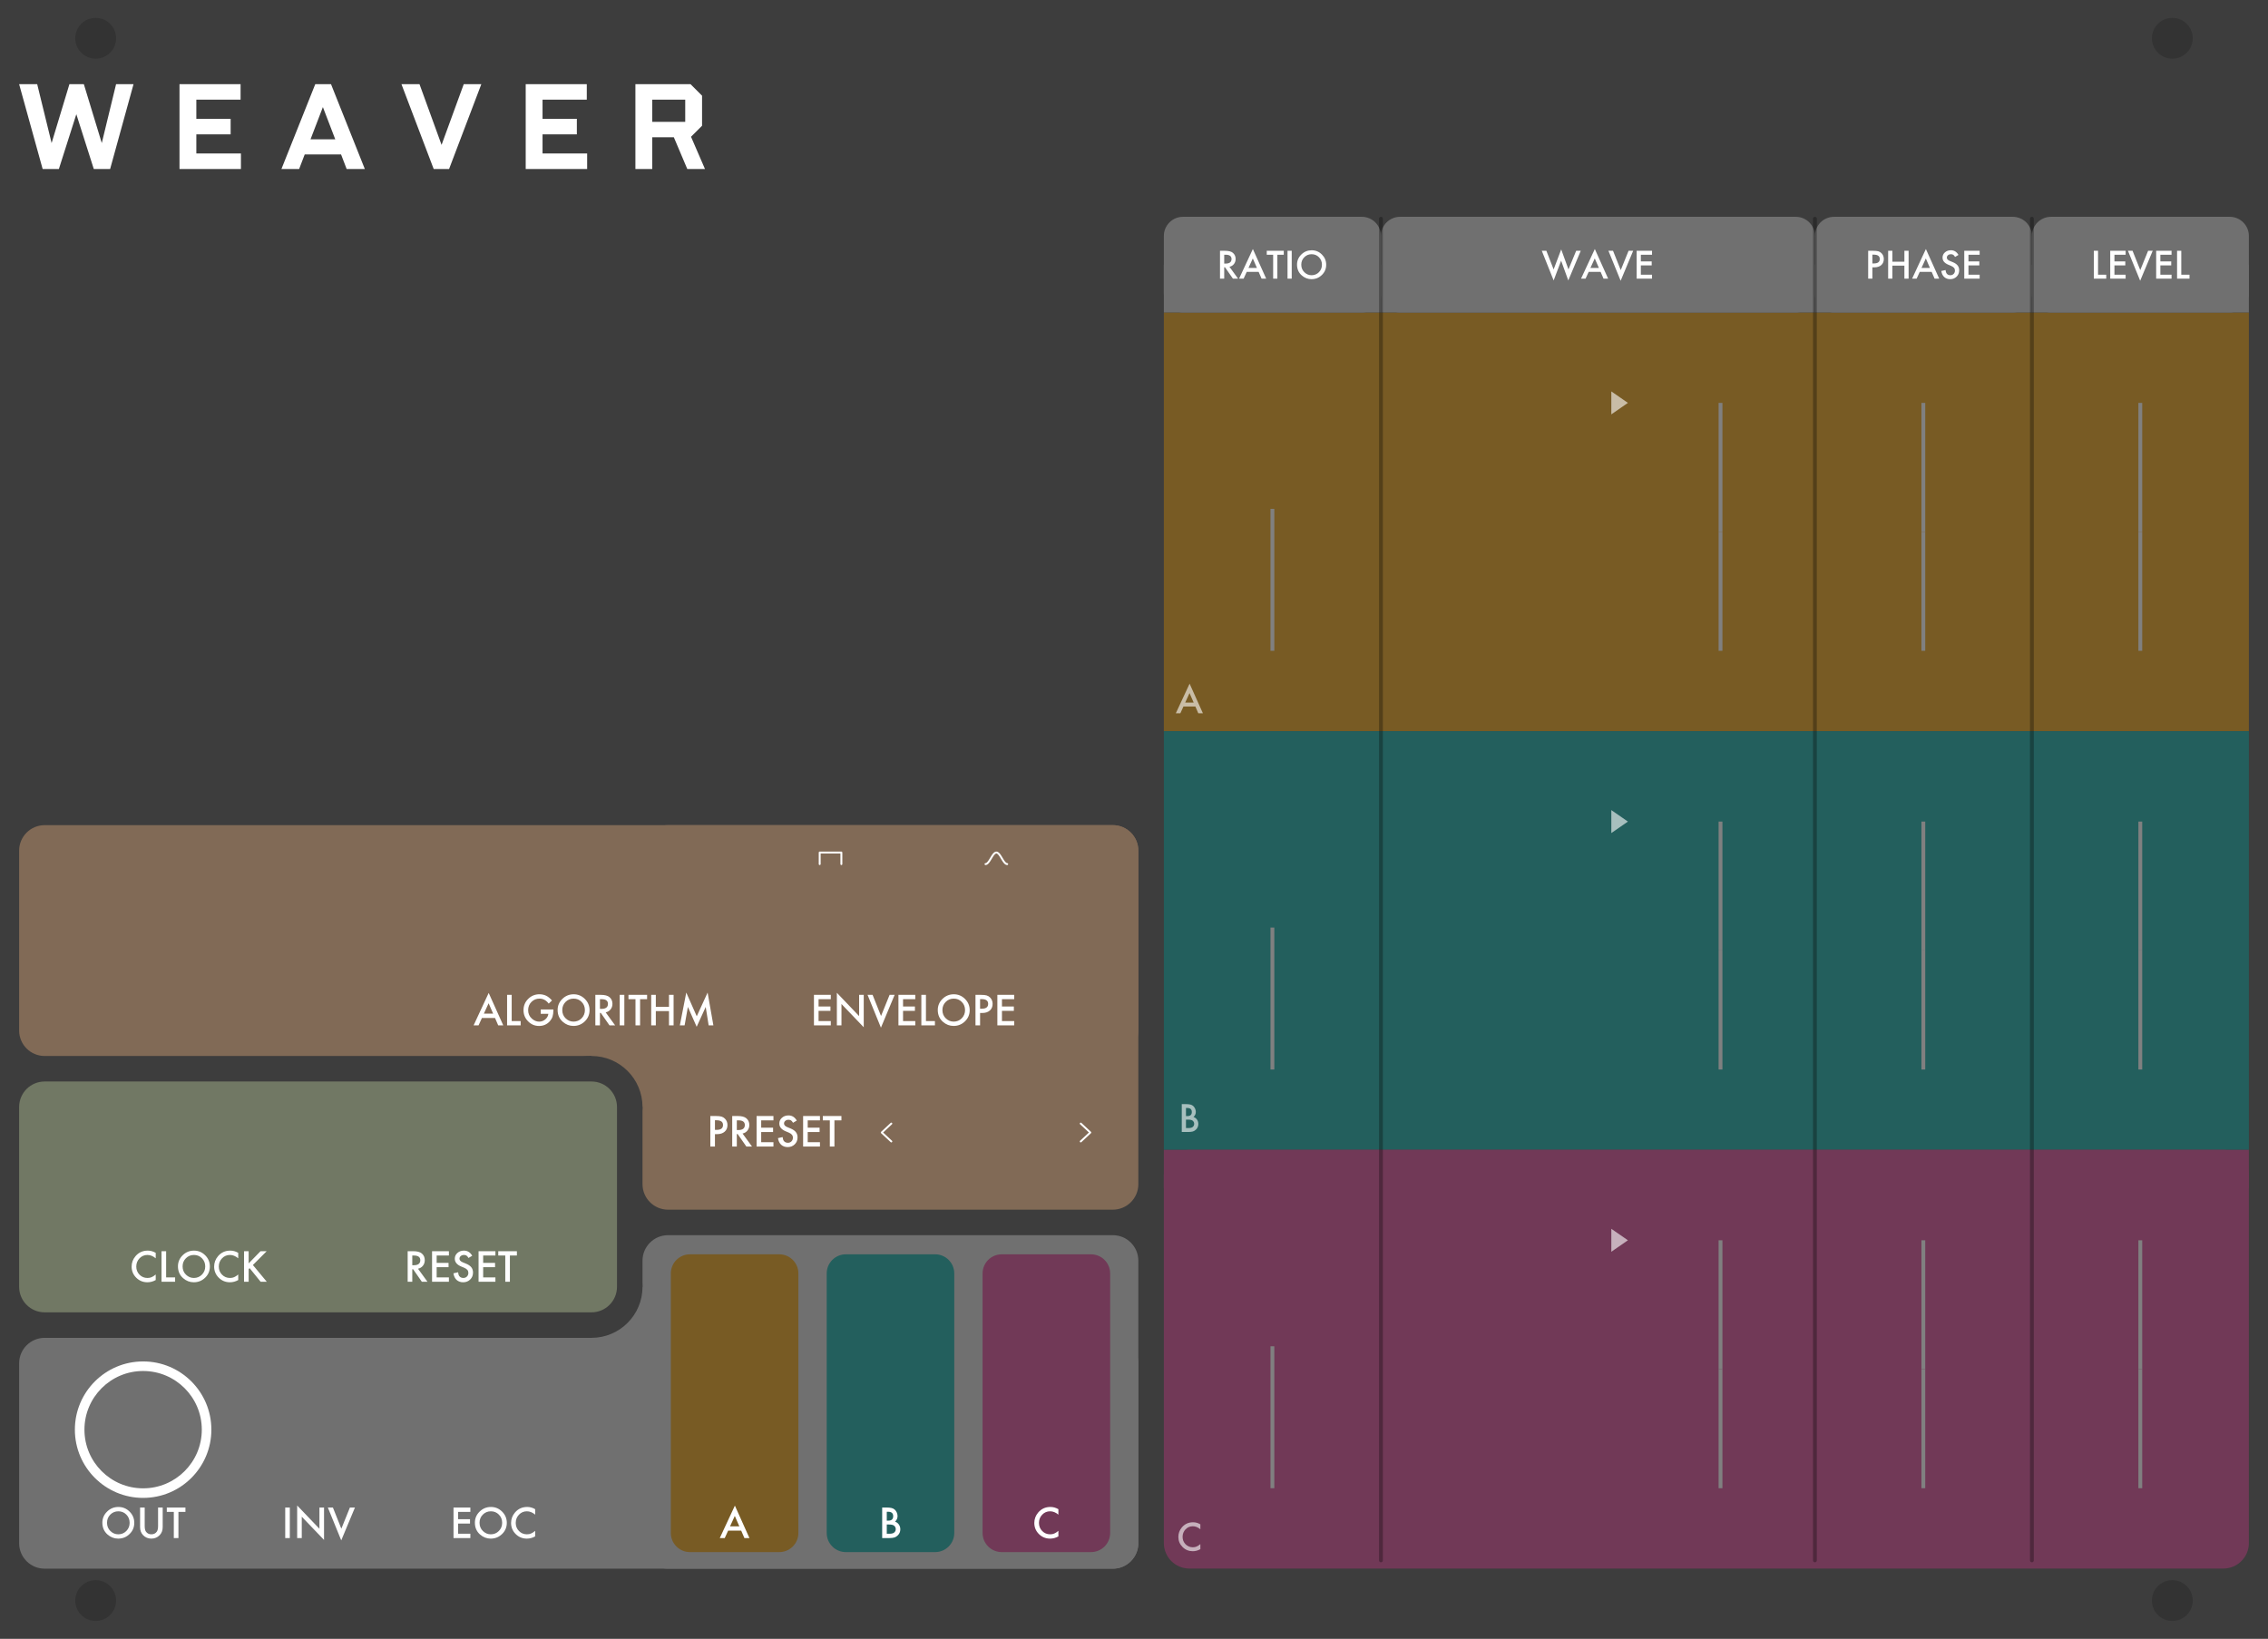
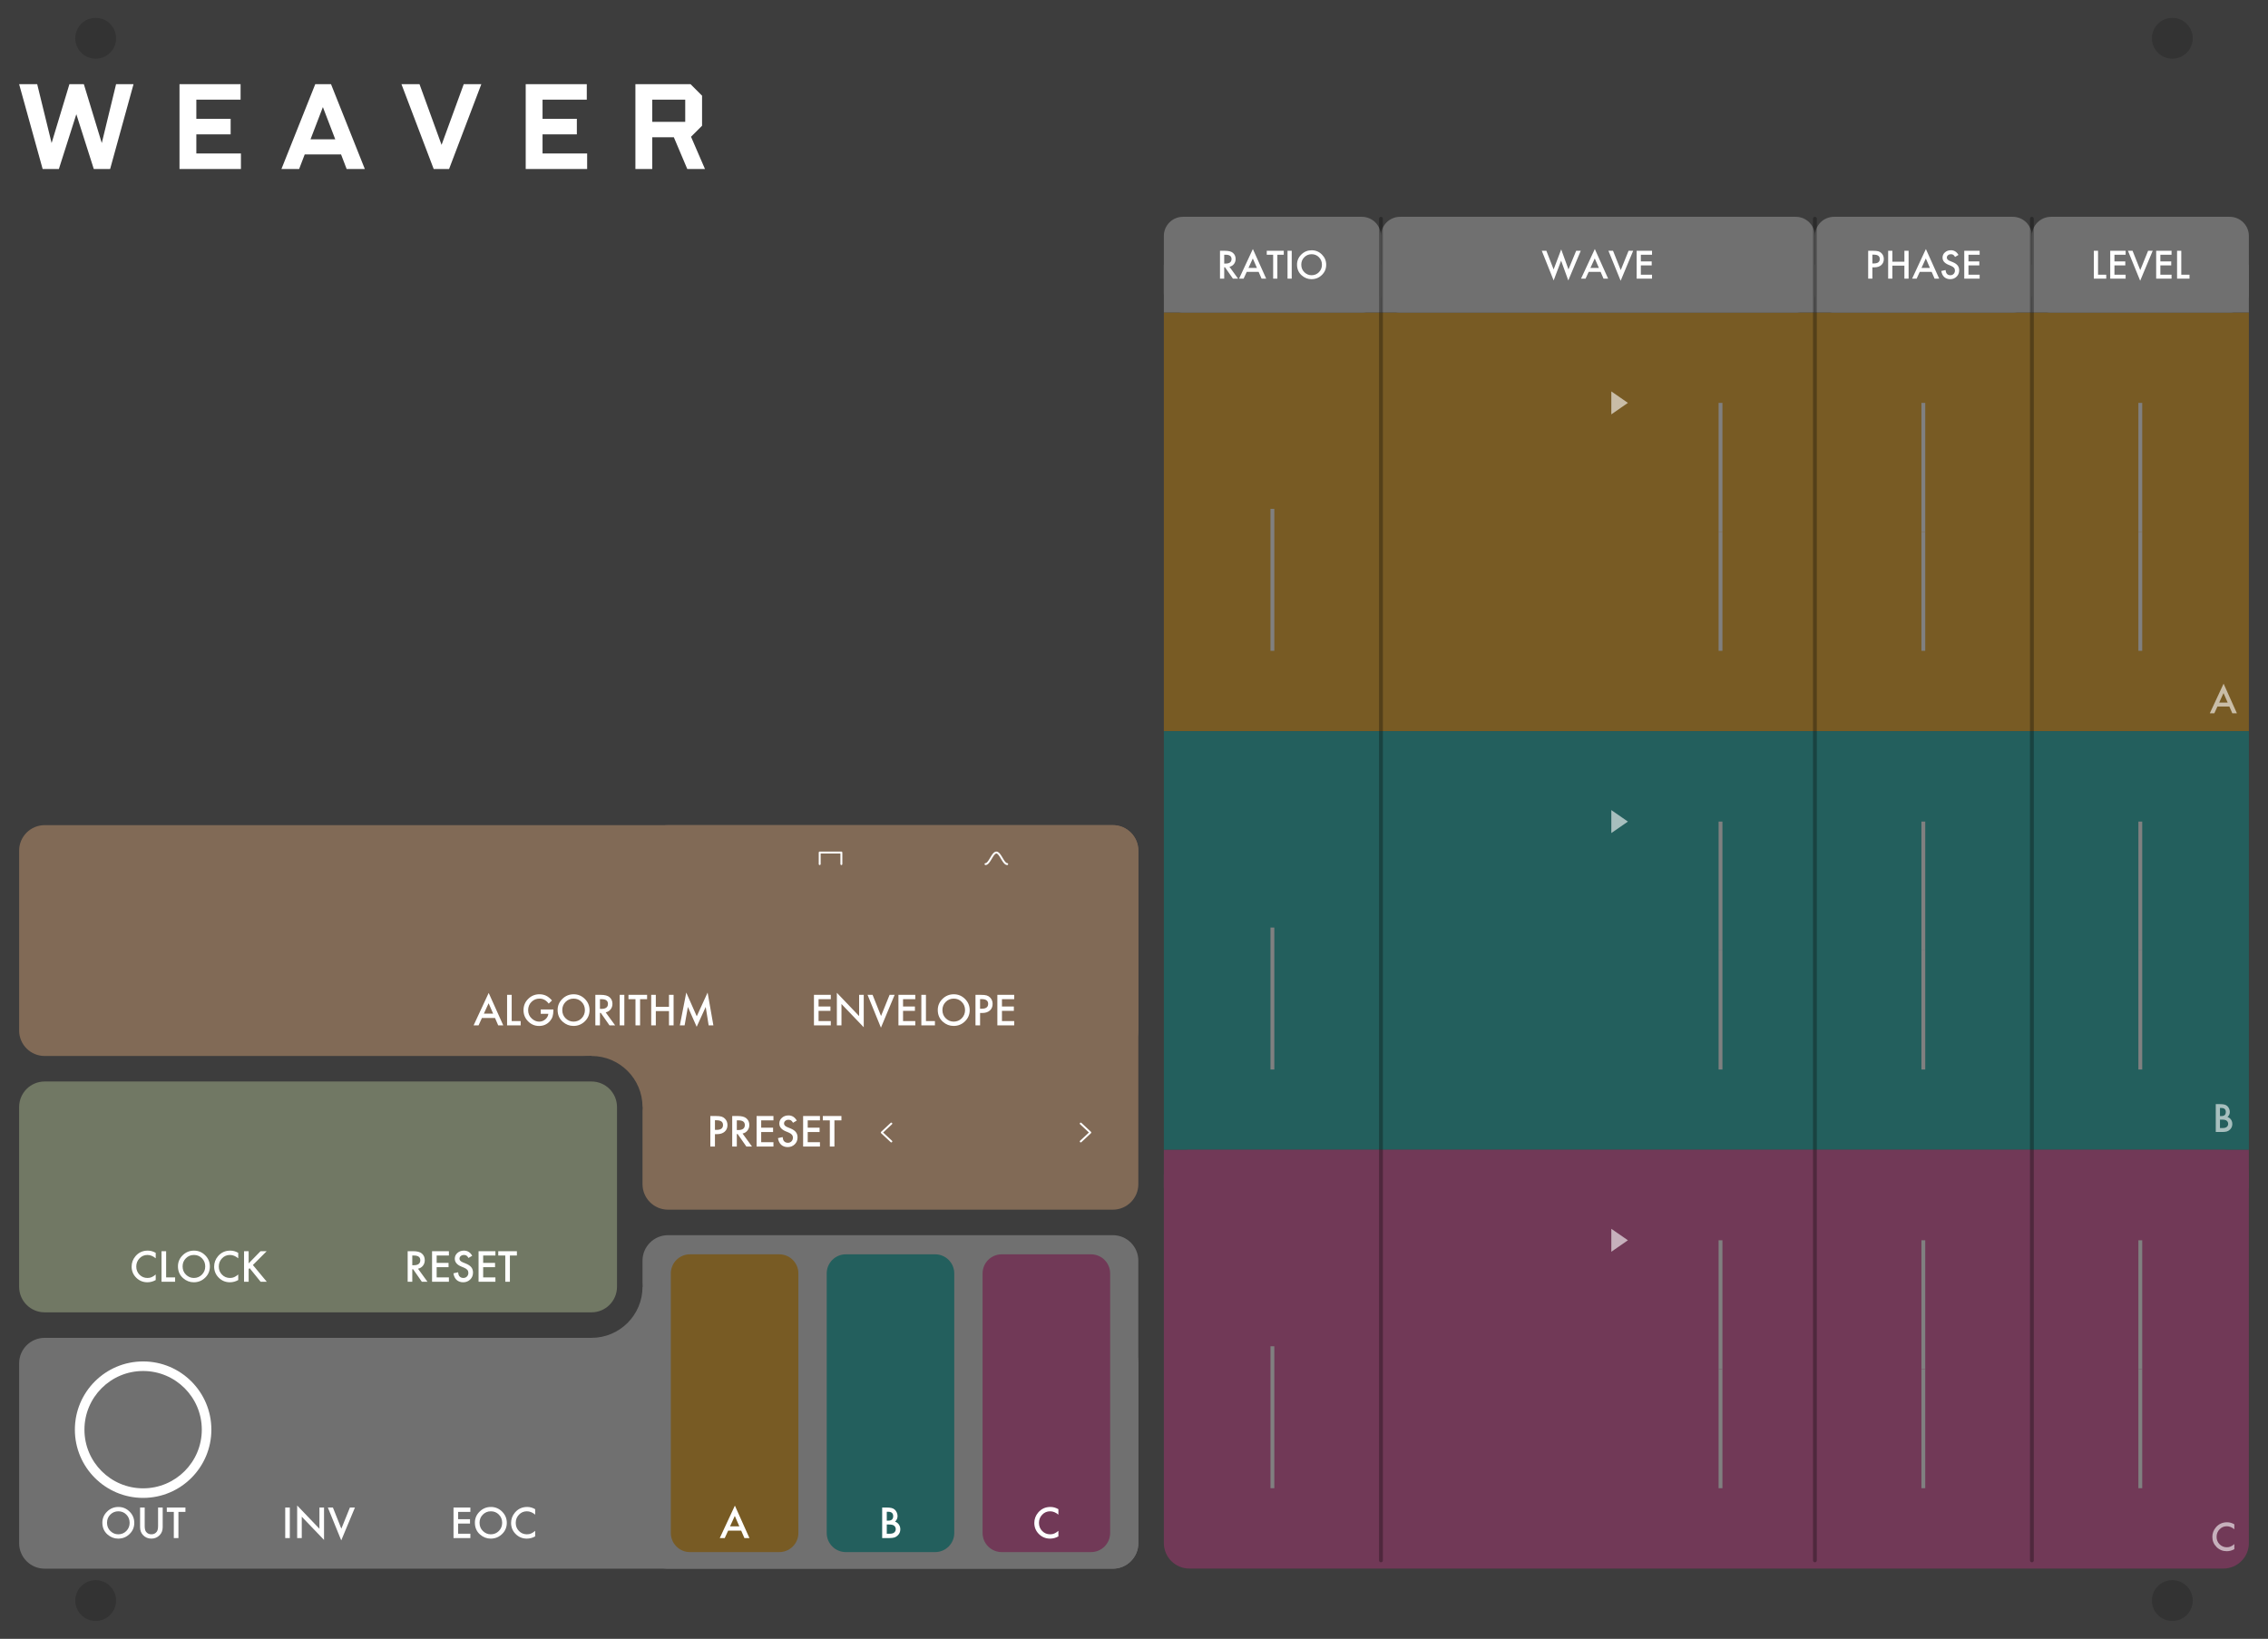
<svg xmlns="http://www.w3.org/2000/svg" version="1.1" width="177.8mm" height="128.5mm" viewBox="0 0 177.8 128.5">
  <g id="panel">
    <rect x="0" y="0" width="177.8" height="128.5" fill="#3d3d3d" />
    <rect class="zone" x="91.24" y="24.50" width="85.06" height="32.83" rx="0.00" fill="#785b24" fill-opacity="1.0" />
    <rect class="zone" x="91.24" y="57.33" width="85.06" height="32.83" rx="0.00" fill="#235f5d" fill-opacity="1.0" />
    <rect class="zone" x="91.24" y="90.16" width="85.06" height="32.83" rx="2.00" fill="#713957" fill-opacity="1.0" />
    <rect class="zone" x="91.24" y="90.16" width="85.06" height="3.00" rx="0.00" fill="#713957" fill-opacity="1.0" />
    <rect class="zone" x="1.50" y="64.70" width="87.74" height="18.10" rx="2.00" fill="#816a56" fill-opacity="1.0" />
    <rect class="zone" x="50.37" y="64.70" width="38.87" height="30.15" rx="2.00" fill="#816a56" fill-opacity="1.0" />
    <rect class="zone" x="1.50" y="104.90" width="87.74" height="18.10" rx="2.00" fill="#707070" fill-opacity="1.0" />
    <rect class="zone" x="50.37" y="96.85" width="38.87" height="26.15" rx="2.00" fill="#707070" fill-opacity="1.0" />
    <rect class="zone" x="46.37" y="81.80" width="5.00" height="5.00" rx="0.00" fill="#816a56" fill-opacity="1.0" />
    <rect class="zone" x="46.37" y="100.90" width="5.00" height="5.00" rx="0.00" fill="#707070" fill-opacity="1.0" />
    <rect class="zone" x="42.37" y="82.80" width="8.00" height="8.00" rx="4.00" fill="#3d3d3d" fill-opacity="1.0" />
    <rect class="zone" x="42.37" y="96.90" width="8.00" height="8.00" rx="4.00" fill="#3d3d3d" fill-opacity="1.0" />
    <rect class="zone" x="1.50" y="84.80" width="46.87" height="18.10" rx="2.00" fill="#9aa883" fill-opacity="0.55" />
    <rect class="zone" x="5.87" y="106.75" width="10.70" height="10.70" rx="5.35" fill="#ffffff" fill-opacity="1.0" />
    <rect class="zone" x="6.62" y="107.50" width="9.20" height="9.20" rx="4.60" fill="#707070" fill-opacity="1.0" />
    <rect class="zone" x="52.59" y="98.35" width="10.00" height="23.35" rx="1.50" fill="#785b24" fill-opacity="1.0" />
    <rect class="zone" x="64.81" y="98.35" width="10.00" height="23.35" rx="1.50" fill="#235f5d" fill-opacity="1.0" />
    <rect class="zone" x="77.03" y="98.35" width="10.00" height="23.35" rx="1.50" fill="#713957" fill-opacity="1.0" />
    <rect class="zone" x="91.24" y="17.00" width="17.02" height="7.50" rx="1.50" fill="#707070" fill-opacity="1.0" />
    <rect class="zone" x="91.24" y="20.75" width="17.02" height="3.75" rx="0.00" fill="#707070" fill-opacity="1.0" />
    <rect class="zone" x="108.26" y="17.00" width="34.02" height="7.50" rx="1.50" fill="#707070" fill-opacity="1.0" />
    <rect class="zone" x="108.26" y="20.75" width="34.02" height="3.75" rx="0.00" fill="#707070" fill-opacity="1.0" />
    <rect class="zone" x="142.28" y="17.00" width="17.01" height="7.50" rx="1.50" fill="#707070" fill-opacity="1.0" />
    <rect class="zone" x="142.28" y="20.75" width="17.01" height="3.75" rx="0.00" fill="#707070" fill-opacity="1.0" />
    <rect class="zone" x="159.29" y="17.00" width="17.01" height="7.50" rx="1.50" fill="#707070" fill-opacity="1.0" />
    <rect class="zone" x="159.29" y="20.75" width="17.01" height="3.75" rx="0.00" fill="#707070" fill-opacity="1.0" />
    <rect class="zone" x="108.11" y="17.00" width="0.30" height="105.50" rx="0.15" fill="#000000" fill-opacity="0.3" />
    <rect class="zone" x="142.13" y="17.00" width="0.30" height="105.50" rx="0.15" fill="#000000" fill-opacity="0.3" />
    <rect class="zone" x="159.14" y="17.00" width="0.30" height="105.50" rx="0.15" fill="#000000" fill-opacity="0.3" />
    <circle cx="7.5" cy="3.0" r="1.6" fill="#333333" />
    <circle cx="170.3" cy="3.0" r="1.6" fill="#333333" />
    <circle cx="7.5" cy="125.5" r="1.6" fill="#333333" />
    <circle cx="170.3" cy="125.5" r="1.6" fill="#333333" />
    <rect x="99.6" y="39.9" width="0.3" height="11.13" fill="#808080" />
    <rect x="134.73" y="31.59" width="0.3" height="10.11" fill="#808080" />
    <rect x="134.73" y="41.7" width="0.3" height="9.33" fill="#808080" />
    <rect x="150.63" y="31.59" width="0.3" height="10.11" fill="#808080" />
    <rect x="150.63" y="41.7" width="0.3" height="9.33" fill="#808080" />
    <rect x="167.64" y="31.59" width="0.3" height="10.11" fill="#808080" />
    <rect x="167.64" y="41.7" width="0.3" height="9.33" fill="#808080" />
    <rect x="99.6" y="72.73" width="0.3" height="11.13" fill="#808080" />
    <rect x="134.73" y="64.42" width="0.3" height="10.11" fill="#808080" />
    <rect x="134.73" y="74.53" width="0.3" height="9.33" fill="#808080" />
    <rect x="150.63" y="64.42" width="0.3" height="10.11" fill="#808080" />
    <rect x="150.63" y="74.53" width="0.3" height="9.33" fill="#808080" />
    <rect x="167.64" y="64.42" width="0.3" height="10.11" fill="#808080" />
    <rect x="167.64" y="74.53" width="0.3" height="9.33" fill="#808080" />
    <rect x="99.6" y="105.56" width="0.3" height="11.13" fill="#808080" />
    <rect x="134.73" y="97.25" width="0.3" height="10.11" fill="#808080" />
    <rect x="134.73" y="107.36" width="0.3" height="9.33" fill="#808080" />
    <rect x="150.63" y="97.25" width="0.3" height="10.11" fill="#808080" />
    <rect x="150.63" y="107.36" width="0.3" height="9.33" fill="#808080" />
    <rect x="167.64" y="97.25" width="0.3" height="10.11" fill="#808080" />
    <rect x="167.64" y="107.36" width="0.3" height="9.33" fill="#808080" />
    <path fill="#ffffff" d="M3.343 13.25H4.616L5.984 8.956L7.352 13.25H8.634L10.468 6.6H9.1L7.979 11.217L6.573 6.6H5.442L4.046 11.217L2.916 6.6H1.5Z M14.072 13.25H18.888V12.034H15.392V10.533H18.081V9.317H15.392V7.816H18.86V6.6H14.072Z M22.064 13.25H23.451L23.888 12.11H26.738L27.175 13.25H28.6L25.95 6.6H24.715ZM24.344 10.922 25.313 8.396 26.282 10.922Z M33.999 13.25H35.206L37.733 6.6H36.355L34.617 11.36L32.887 6.6H31.472Z M41.213 13.25H46.029V12.034H42.533V10.533H45.222V9.317H42.533V7.816H46.001V6.6H41.213Z M49.813 13.25H51.133V10.761H52.825L53.879 13.25H55.266L54.173 10.723L55.038 9.858V7.503L54.136 6.6H49.813ZM51.133 9.555V7.816H53.718V9.555Z" />
    <path fill="#ffffff" d="M96.383 20.918 97.06 21.85H96.656L96.032 20.955H95.972V21.85H95.642V19.664H96.029Q96.462 19.664 96.655 19.827Q96.867 20.008 96.867 20.305Q96.867 20.537 96.734 20.704Q96.601 20.872 96.383 20.918ZM95.972 20.668H96.077Q96.546 20.668 96.546 20.309Q96.546 19.974 96.09 19.974H95.972Z M98.672 21.319H97.736L97.493 21.85H97.137L98.219 19.526L99.263 21.85H98.902ZM98.538 21.009 98.214 20.265 97.874 21.009Z M100.139 19.974V21.85H99.809V19.974H99.307V19.664H100.641V19.974Z M101.265 19.664V21.85H100.935V19.664Z M101.681 20.747Q101.681 20.285 102.02 19.954Q102.357 19.623 102.83 19.623Q103.297 19.623 103.631 19.957Q103.967 20.291 103.967 20.76Q103.967 21.231 103.63 21.56Q103.291 21.89 102.813 21.89Q102.389 21.89 102.052 21.597Q101.681 21.272 101.681 20.747ZM102.014 20.751Q102.014 21.114 102.258 21.347Q102.5 21.581 102.817 21.581Q103.161 21.581 103.398 21.343Q103.634 21.102 103.634 20.757Q103.634 20.407 103.4 20.171Q103.168 19.933 102.826 19.933Q102.484 19.933 102.249 20.171Q102.014 20.406 102.014 20.751Z" />
    <path fill="#ffffff" d="M121.227 19.664 121.797 21.125 122.391 19.557 122.96 21.125 123.565 19.664H123.923L122.946 21.989L122.384 20.44L121.798 21.99L120.869 19.664Z M125.48 21.319H124.544L124.3 21.85H123.945L125.026 19.526L126.07 21.85H125.709ZM125.345 21.009 125.021 20.265 124.681 21.009Z M126.454 19.664 127.058 21.179 127.672 19.664H128.033L127.051 22.014L126.093 19.664Z M129.511 19.974H128.634V20.499H129.485V20.809H128.634V21.54H129.511V21.85H128.305V19.664H129.511Z" />
    <path fill="#ffffff" d="M146.786 20.962V21.85H146.456V19.664H146.83Q147.105 19.664 147.245 19.702Q147.387 19.74 147.494 19.846Q147.682 20.03 147.682 20.311Q147.682 20.611 147.481 20.787Q147.28 20.962 146.939 20.962ZM146.786 20.656H146.909Q147.364 20.656 147.364 20.307Q147.364 19.968 146.895 19.968H146.786Z M148.352 20.519H149.295V19.664H149.625V21.85H149.295V20.829H148.352V21.85H148.022V19.664H148.352Z M151.433 21.319H150.498L150.254 21.85H149.899L150.98 19.526L152.024 21.85H151.663ZM151.299 21.009 150.975 20.265 150.635 21.009Z M153.533 19.989 153.266 20.148Q153.191 20.018 153.123 19.978Q153.052 19.933 152.94 19.933Q152.803 19.933 152.712 20.011Q152.622 20.087 152.622 20.203Q152.622 20.363 152.859 20.461L153.077 20.55Q153.344 20.658 153.467 20.813Q153.59 20.968 153.59 21.193Q153.59 21.495 153.389 21.691Q153.187 21.89 152.886 21.89Q152.602 21.89 152.416 21.721Q152.234 21.553 152.188 21.247L152.522 21.173Q152.545 21.366 152.602 21.439Q152.704 21.581 152.899 21.581Q153.053 21.581 153.155 21.478Q153.257 21.374 153.257 21.216Q153.257 21.152 153.24 21.099Q153.222 21.046 153.184 21.001Q153.147 20.956 153.087 20.918Q153.028 20.879 152.946 20.843L152.735 20.755Q152.286 20.566 152.286 20.2Q152.286 19.954 152.474 19.788Q152.663 19.621 152.943 19.621Q153.321 19.621 153.533 19.989Z M155.194 19.974H154.318V20.499H155.169V20.809H154.318V21.54H155.194V21.85H153.988V19.664H155.194Z" />
    <path fill="#ffffff" d="M164.476 19.664V21.54H165.119V21.85H164.146V19.664Z M166.638 19.974H165.762V20.499H166.613V20.809H165.762V21.54H166.638V21.85H165.432V19.664H166.638Z M167.182 19.664 167.786 21.179 168.4 19.664H168.761L167.779 22.014L166.821 19.664Z M170.239 19.974H169.362V20.499H170.214V20.809H169.362V21.54H170.239V21.85H169.033V19.664H170.239Z M171.002 19.664V21.54H171.645V21.85H170.672V19.664Z" />
-     <path fill="#c9bda7" d="M93.712 55.399H92.776L92.533 55.93H92.177L93.259 53.606L94.303 55.93H93.942ZM93.578 55.089 93.253 54.345 92.914 55.089Z" />
-     <path fill="#a7bfbe" d="M92.645 88.76V86.574H92.973Q93.193 86.574 93.323 86.608Q93.455 86.642 93.545 86.722Q93.637 86.806 93.691 86.931Q93.746 87.057 93.746 87.185Q93.746 87.42 93.566 87.583Q93.741 87.643 93.841 87.791Q93.943 87.939 93.943 88.134Q93.943 88.39 93.762 88.567Q93.653 88.676 93.517 88.719Q93.368 88.76 93.144 88.76ZM92.974 87.512H93.078Q93.262 87.512 93.348 87.431Q93.433 87.35 93.433 87.191Q93.433 87.037 93.345 86.957Q93.258 86.877 93.091 86.877H92.974ZM92.974 88.45H93.178Q93.402 88.45 93.507 88.362Q93.617 88.267 93.617 88.121Q93.617 87.98 93.511 87.883Q93.408 87.789 93.142 87.789H92.974Z" />
-     <path fill="#c6b0bc" d="M94.102 119.521V119.912Q93.816 119.673 93.51 119.673Q93.173 119.673 92.942 119.915Q92.71 120.156 92.71 120.504Q92.71 120.848 92.942 121.084Q93.174 121.321 93.511 121.321Q93.685 121.321 93.807 121.264Q93.875 121.236 93.948 121.188Q94.021 121.14 94.102 121.072V121.47Q93.818 121.63 93.507 121.63Q93.038 121.63 92.707 121.303Q92.377 120.973 92.377 120.507Q92.377 120.089 92.653 119.762Q92.993 119.361 93.532 119.361Q93.827 119.361 94.102 119.521Z" />
+     <path fill="#c9bda7" d="M174.772 55.399H173.836L173.593 55.93H173.237L174.319 53.606L175.363 55.93H175.002ZM174.638 55.089 174.313 54.345 173.974 55.089Z" />
+     <path fill="#a7bfbe" d="M173.705 88.76V86.574H174.033Q174.253 86.574 174.383 86.608Q174.515 86.642 174.605 86.722Q174.697 86.806 174.751 86.931Q174.806 87.057 174.806 87.185Q174.806 87.42 174.626 87.583Q174.801 87.643 174.901 87.791Q175.003 87.939 175.003 88.134Q175.003 88.39 174.822 88.567Q174.713 88.676 174.577 88.719Q174.428 88.76 174.204 88.76ZM174.034 87.512H174.138Q174.322 87.512 174.408 87.431Q174.493 87.35 174.493 87.191Q174.493 87.037 174.405 86.957Q174.318 86.877 174.151 86.877H174.034ZM174.034 88.45H174.238Q174.462 88.45 174.567 88.362Q174.677 88.267 174.677 88.121Q174.677 87.98 174.571 87.883Q174.468 87.789 174.202 87.789H174.034Z" />
+     <path fill="#c6b0bc" d="M175.162 119.521V119.912Q174.876 119.673 174.57 119.673Q174.233 119.673 174.002 119.915Q173.77 120.156 173.77 120.504Q173.77 120.848 174.002 121.084Q174.234 121.321 174.571 121.321Q174.745 121.321 174.867 121.264Q174.935 121.236 175.008 121.188Q175.081 121.14 175.162 121.072V121.47Q174.878 121.63 174.567 121.63Q174.098 121.63 173.767 121.303Q173.437 120.973 173.437 120.507Q173.437 120.089 173.713 119.762Q174.053 119.361 174.592 119.361Q174.887 119.361 175.162 119.521Z" />
    <path fill="#ffffff" d="M12.207 98.235V98.663Q11.894 98.401 11.559 98.401Q11.19 98.401 10.937 98.666Q10.683 98.93 10.683 99.311Q10.683 99.688 10.937 99.947Q11.191 100.205 11.56 100.205Q11.751 100.205 11.884 100.143Q11.959 100.112 12.039 100.06Q12.118 100.007 12.207 99.933V100.368Q11.897 100.543 11.556 100.543Q11.043 100.543 10.68 100.185Q10.319 99.824 10.319 99.314Q10.319 98.857 10.621 98.499Q10.993 98.06 11.584 98.06Q11.906 98.06 12.207 98.235Z M13.024 98.106V100.16H13.728V100.5H12.663V98.106Z M13.951 99.292Q13.951 98.787 14.321 98.424Q14.69 98.061 15.208 98.061Q15.72 98.061 16.086 98.427Q16.453 98.793 16.453 99.306Q16.453 99.823 16.084 100.182Q15.714 100.543 15.19 100.543Q14.726 100.543 14.357 100.222Q13.951 99.867 13.951 99.292ZM14.315 99.297Q14.315 99.694 14.582 99.95Q14.847 100.205 15.194 100.205Q15.571 100.205 15.83 99.945Q16.089 99.681 16.089 99.303Q16.089 98.92 15.833 98.661Q15.579 98.401 15.204 98.401Q14.83 98.401 14.573 98.661Q14.315 98.919 14.315 99.297Z M18.676 98.235V98.663Q18.363 98.401 18.028 98.401Q17.659 98.401 17.406 98.666Q17.152 98.93 17.152 99.311Q17.152 99.688 17.406 99.947Q17.661 100.205 18.03 100.205Q18.22 100.205 18.354 100.143Q18.428 100.112 18.508 100.06Q18.588 100.007 18.676 99.933V100.368Q18.366 100.543 18.025 100.543Q17.512 100.543 17.149 100.185Q16.788 99.824 16.788 99.314Q16.788 98.857 17.09 98.499Q17.462 98.06 18.053 98.06Q18.375 98.06 18.676 98.235Z M19.493 99.061 20.425 98.106H20.907L19.825 99.19L20.913 100.5H20.43L19.568 99.435L19.493 99.509V100.5H19.132V98.106H19.493Z" />
    <path fill="#ffffff" d="M32.77 99.48 33.511 100.5H33.069L32.386 99.52H32.321V100.5H31.959V98.106H32.383Q32.857 98.106 33.068 98.285Q33.3 98.483 33.3 98.809Q33.3 99.063 33.155 99.246Q33.009 99.429 32.77 99.48ZM32.321 99.206H32.435Q32.949 99.206 32.949 98.813Q32.949 98.446 32.449 98.446H32.321Z M35.192 98.446H34.232V99.021H35.164V99.361H34.232V100.16H35.192V100.5H33.871V98.106H35.192Z M37.02 98.463 36.727 98.637Q36.644 98.494 36.57 98.451Q36.492 98.401 36.37 98.401Q36.22 98.401 36.12 98.486Q36.021 98.57 36.021 98.697Q36.021 98.872 36.282 98.979L36.52 99.077Q36.812 99.195 36.947 99.364Q37.082 99.534 37.082 99.781Q37.082 100.111 36.861 100.326Q36.64 100.543 36.311 100.543Q36 100.543 35.796 100.359Q35.596 100.174 35.547 99.84L35.913 99.759Q35.937 99.97 36 100.05Q36.111 100.205 36.325 100.205Q36.494 100.205 36.606 100.092Q36.717 99.979 36.717 99.805Q36.717 99.736 36.698 99.678Q36.679 99.619 36.637 99.571Q36.596 99.522 36.531 99.479Q36.466 99.436 36.376 99.398L36.145 99.302Q35.654 99.094 35.654 98.694Q35.654 98.424 35.86 98.243Q36.066 98.06 36.373 98.06Q36.787 98.06 37.02 98.463Z M38.838 98.446H37.878V99.021H38.81V99.361H37.878V100.16H38.838V100.5H37.517V98.106H38.838Z M39.973 98.446V100.5H39.612V98.446H39.061V98.106H40.522V98.446Z" />
    <path fill="#ffffff" d="M38.807 79.819H37.782L37.516 80.4H37.127L38.311 77.856L39.454 80.4H39.058ZM38.66 79.479 38.305 78.665 37.933 79.479Z M40.114 78.006V80.06H40.818V80.4H39.753V78.006Z M42.391 79.154H43.381V79.233Q43.381 79.502 43.317 79.71Q43.255 79.902 43.108 80.07Q42.774 80.445 42.26 80.445Q41.757 80.445 41.399 80.082Q41.041 79.718 41.041 79.208Q41.041 78.687 41.406 78.324Q41.77 77.96 42.292 77.96Q42.573 77.96 42.816 78.075Q43.049 78.189 43.274 78.447L43.016 78.693Q42.722 78.301 42.298 78.301Q41.919 78.301 41.661 78.563Q41.404 78.82 41.404 79.208Q41.404 79.608 41.691 79.867Q41.959 80.107 42.272 80.107Q42.539 80.107 42.751 79.927Q42.964 79.746 42.988 79.493H42.391Z M43.715 79.192Q43.715 78.687 44.086 78.324Q44.455 77.961 44.973 77.961Q45.484 77.961 45.85 78.327Q46.218 78.693 46.218 79.206Q46.218 79.723 45.849 80.082Q45.478 80.443 44.954 80.443Q44.491 80.443 44.122 80.122Q43.715 79.767 43.715 79.192ZM44.08 79.197Q44.08 79.594 44.346 79.85Q44.612 80.105 44.959 80.105Q45.336 80.105 45.594 79.845Q45.853 79.581 45.853 79.203Q45.853 78.82 45.598 78.561Q45.343 78.301 44.968 78.301Q44.594 78.301 44.337 78.561Q44.08 78.819 44.08 79.197Z M47.483 79.38 48.224 80.4H47.782L47.098 79.42H47.033V80.4H46.672V78.006H47.095Q47.569 78.006 47.78 78.185Q48.013 78.383 48.013 78.709Q48.013 78.963 47.867 79.146Q47.721 79.329 47.483 79.38ZM47.033 79.106H47.148Q47.661 79.106 47.661 78.713Q47.661 78.346 47.162 78.346H47.033Z M48.945 78.006V80.4H48.583V78.006Z M50.18 78.346V80.4H49.819V78.346H49.269V78.006H50.729V78.346Z M51.413 78.943H52.445V78.006H52.806V80.4H52.445V79.282H51.413V80.4H51.051V78.006H51.413Z M53.296 80.4 53.8 77.827 54.622 79.687 55.473 77.827 55.926 80.4H55.555L55.324 78.955L54.616 80.51L53.927 78.954L53.67 80.4Z" />
    <path fill="#ffffff" d="M65.131 78.346H64.172V78.921H65.103V79.261H64.172V80.06H65.131V80.4H63.81V78.006H65.131Z M65.606 80.4V77.844L67.351 79.67V78.006H67.713V80.546L65.967 78.724V80.4Z M68.407 78.006 69.069 79.665 69.74 78.006H70.136L69.061 80.58L68.012 78.006Z M71.754 78.346H70.795V78.921H71.726V79.261H70.795V80.06H71.754V80.4H70.433V78.006H71.754Z M72.59 78.006V80.06H73.294V80.4H72.229V78.006Z M73.517 79.192Q73.517 78.687 73.887 78.324Q74.256 77.961 74.774 77.961Q75.286 77.961 75.652 78.327Q76.019 78.693 76.019 79.206Q76.019 79.723 75.65 80.082Q75.28 80.443 74.756 80.443Q74.292 80.443 73.923 80.122Q73.517 79.767 73.517 79.192ZM73.881 79.197Q73.881 79.594 74.148 79.85Q74.413 80.105 74.76 80.105Q75.137 80.105 75.396 79.845Q75.655 79.581 75.655 79.203Q75.655 78.82 75.399 78.561Q75.145 78.301 74.769 78.301Q74.396 78.301 74.139 78.561Q73.881 78.819 73.881 79.197Z M76.834 79.428V80.4H76.473V78.006H76.883Q77.183 78.006 77.337 78.048Q77.492 78.09 77.61 78.206Q77.816 78.408 77.816 78.715Q77.816 79.043 77.596 79.236Q77.376 79.428 77.002 79.428ZM76.834 79.093H76.969Q77.467 79.093 77.467 78.71Q77.467 78.34 76.954 78.34H76.834Z M79.509 78.346H78.549V78.921H79.481V79.261H78.549V80.06H79.509V80.4H78.188V78.006H79.509Z" />
    <path fill="#ffffff" d="M56.048 88.928V89.9H55.687V87.506H56.096Q56.397 87.506 56.551 87.548Q56.706 87.59 56.823 87.706Q57.03 87.908 57.03 88.215Q57.03 88.543 56.81 88.736Q56.589 88.928 56.216 88.928ZM56.048 88.593H56.183Q56.681 88.593 56.681 88.21Q56.681 87.84 56.168 87.84H56.048Z M58.213 88.88 58.954 89.9H58.512L57.828 88.92H57.763V89.9H57.402V87.506H57.825Q58.299 87.506 58.51 87.685Q58.743 87.883 58.743 88.209Q58.743 88.463 58.597 88.646Q58.451 88.829 58.213 88.88ZM57.763 88.606H57.878Q58.391 88.606 58.391 88.213Q58.391 87.846 57.892 87.846H57.763Z M60.634 87.846H59.674V88.421H60.606V88.761H59.674V89.56H60.634V89.9H59.313V87.506H60.634Z M62.462 87.863 62.169 88.037Q62.087 87.894 62.012 87.851Q61.935 87.801 61.812 87.801Q61.662 87.801 61.563 87.886Q61.464 87.97 61.464 88.097Q61.464 88.272 61.724 88.379L61.963 88.477Q62.254 88.595 62.389 88.764Q62.524 88.934 62.524 89.181Q62.524 89.511 62.304 89.726Q62.082 89.943 61.753 89.943Q61.442 89.943 61.239 89.759Q61.039 89.574 60.989 89.24L61.355 89.159Q61.38 89.37 61.442 89.45Q61.553 89.605 61.767 89.605Q61.936 89.605 62.048 89.492Q62.16 89.379 62.16 89.205Q62.16 89.136 62.14 89.078Q62.121 89.019 62.08 88.971Q62.039 88.922 61.974 88.879Q61.908 88.836 61.819 88.798L61.588 88.702Q61.096 88.494 61.096 88.094Q61.096 87.824 61.302 87.643Q61.508 87.46 61.815 87.46Q62.229 87.46 62.462 87.863Z M64.28 87.846H63.321V88.421H64.252V88.761H63.321V89.56H64.28V89.9H62.96V87.506H64.28Z M65.415 87.846V89.9H65.054V87.846H64.504V87.506H65.964V87.846Z" />
    <path fill="#ffffff" d="M8.025 119.392Q8.025 118.887 8.396 118.524Q8.765 118.161 9.283 118.161Q9.794 118.161 10.16 118.527Q10.527 118.893 10.527 119.406Q10.527 119.923 10.158 120.282Q9.788 120.643 9.264 120.643Q8.8 120.643 8.431 120.322Q8.025 119.967 8.025 119.392ZM8.39 119.397Q8.39 119.794 8.656 120.05Q8.921 120.305 9.269 120.305Q9.645 120.305 9.904 120.045Q10.163 119.781 10.163 119.403Q10.163 119.02 9.907 118.761Q9.653 118.501 9.278 118.501Q8.904 118.501 8.647 118.761Q8.39 119.019 8.39 119.397Z M11.343 118.206V119.648Q11.343 119.957 11.444 120.099Q11.594 120.305 11.867 120.305Q12.141 120.305 12.292 120.099Q12.392 119.961 12.392 119.648V118.206H12.754V119.747Q12.754 120.126 12.518 120.371Q12.253 120.643 11.867 120.643Q11.481 120.643 11.217 120.371Q10.982 120.126 10.982 119.747V118.206Z M13.988 118.546V120.6H13.626V118.546H13.076V118.206H14.537V118.546Z" />
    <path fill="#ffffff" d="M22.721 118.206V120.6H22.36V118.206Z M23.296 120.6V118.044L25.042 119.87V118.206H25.403V120.746L23.657 118.924V120.6Z M26.098 118.206 26.76 119.865 27.431 118.206H27.826L26.752 120.78L25.702 118.206Z" />
    <path fill="#ffffff" d="M36.874 118.546H35.915V119.121H36.846V119.461H35.915V120.26H36.874V120.6H35.553V118.206H36.874Z M37.229 119.392Q37.229 118.887 37.6 118.524Q37.969 118.161 38.486 118.161Q38.998 118.161 39.364 118.527Q39.731 118.893 39.731 119.406Q39.731 119.923 39.362 120.282Q38.992 120.643 38.468 120.643Q38.004 120.643 37.635 120.322Q37.229 119.967 37.229 119.392ZM37.594 119.397Q37.594 119.794 37.86 120.05Q38.125 120.305 38.473 120.305Q38.849 120.305 39.108 120.045Q39.367 119.781 39.367 119.403Q39.367 119.02 39.111 118.761Q38.857 118.501 38.482 118.501Q38.108 118.501 37.851 118.761Q37.594 119.019 37.594 119.397Z M41.954 118.335V118.763Q41.641 118.501 41.306 118.501Q40.937 118.501 40.685 118.766Q40.431 119.03 40.431 119.411Q40.431 119.788 40.685 120.047Q40.939 120.305 41.308 120.305Q41.499 120.305 41.632 120.243Q41.706 120.212 41.786 120.16Q41.866 120.107 41.954 120.033V120.468Q41.644 120.643 41.303 120.643Q40.79 120.643 40.427 120.285Q40.066 119.924 40.066 119.414Q40.066 118.957 40.369 118.599Q40.741 118.16 41.331 118.16Q41.654 118.16 41.954 118.335Z" />
    <path fill="#ffffff" d="M58.107 120.019H57.082L56.816 120.6H56.427L57.611 118.056L58.753 120.6H58.358ZM57.96 119.679 57.605 118.865 57.233 119.679Z" />
    <path fill="#ffffff" d="M69.158 120.6V118.206H69.518Q69.758 118.206 69.901 118.244Q70.045 118.281 70.144 118.369Q70.245 118.461 70.304 118.597Q70.364 118.735 70.364 118.876Q70.364 119.133 70.167 119.312Q70.358 119.377 70.468 119.54Q70.58 119.701 70.58 119.915Q70.58 120.195 70.381 120.389Q70.262 120.509 70.113 120.555Q69.95 120.6 69.705 120.6ZM69.519 119.234H69.632Q69.834 119.234 69.928 119.145Q70.022 119.056 70.022 118.882Q70.022 118.713 69.925 118.626Q69.829 118.538 69.646 118.538H69.519ZM69.519 120.26H69.743Q69.988 120.26 70.102 120.164Q70.223 120.06 70.223 119.901Q70.223 119.746 70.107 119.64Q69.994 119.536 69.702 119.536H69.519Z" />
    <path fill="#ffffff" d="M82.973 118.335V118.763Q82.66 118.501 82.325 118.501Q81.956 118.501 81.704 118.766Q81.449 119.03 81.449 119.411Q81.449 119.788 81.704 120.047Q81.958 120.305 82.327 120.305Q82.518 120.305 82.651 120.243Q82.725 120.212 82.805 120.16Q82.885 120.107 82.973 120.033V120.468Q82.663 120.643 82.322 120.643Q81.809 120.643 81.446 120.285Q81.085 119.924 81.085 119.414Q81.085 118.957 81.387 118.599Q81.759 118.16 82.35 118.16Q82.673 118.16 82.973 118.335Z" />
  </g>
  <g id="glyphs">
    <polyline points="64.26,67.753 64.26,66.847 65.96,66.847 65.96,67.753" fill="none" stroke="#ffffff" stroke-width="0.15" stroke-linecap="round" stroke-linejoin="round" />
    <polyline points="77.26,67.753 77.302,67.747 77.345,67.73 77.388,67.703 77.43,67.666 77.472,67.62 77.515,67.566 77.558,67.505 77.6,67.44 77.642,67.371 77.685,67.3 77.728,67.229 77.77,67.16 77.812,67.094 77.855,67.034 77.897,66.98 77.94,66.934 77.983,66.897 78.025,66.87 78.067,66.853 78.11,66.847 78.153,66.853 78.195,66.87 78.237,66.897 78.28,66.934 78.323,66.98 78.365,67.034 78.407,67.094 78.45,67.16 78.493,67.229 78.535,67.3 78.578,67.371 78.62,67.44 78.662,67.505 78.705,67.566 78.748,67.62 78.79,67.666 78.832,67.703 78.875,67.73 78.918,67.747 78.96,67.753" fill="none" stroke="#ffffff" stroke-width="0.15" stroke-linecap="round" stroke-linejoin="round" />
    <polyline points="69.875,88.1 69.125,88.8 69.875,89.5" fill="none" stroke="#ffffff" stroke-width="0.15" stroke-linecap="round" stroke-linejoin="round" />
    <polyline points="84.725,88.1 85.475,88.8 84.725,89.5" fill="none" stroke="#ffffff" stroke-width="0.15" stroke-linecap="round" stroke-linejoin="round" />
    <polygon points="126.32,30.69 127.62,31.59 126.32,32.49" fill="#ffffff" fill-opacity="0.6" />
    <polygon points="126.32,63.52 127.62,64.42 126.32,65.32" fill="#ffffff" fill-opacity="0.6" />
    <polygon points="126.32,96.35 127.62,97.25 126.32,98.15" fill="#ffffff" fill-opacity="0.6" />
  </g>
  <g id="components" style="display:none">
    <rect id="SCREEN#Widget" x="1.5" y="17.0" width="87.74" height="45.7" fill="#ffff00" />
    <circle id="A_WAVE_PARAM#VCVBezel" cx="117.35" cy="51.03" r="2" fill="#ff0000" />
    <rect id="A_WAVE_SCREEN#Widget" x="110.35" y="28.39" width="14.0" height="17.0" fill="#ffff00" />
    <rect id="A_RATIO_SCREEN#Widget" x="94.25" y="26.8" width="11.0" height="6.0" fill="#ffff00" />
    <circle id="A_RATIO_PARAM#RoundBlackSnapKnob" cx="99.75" cy="39.9" r="2" fill="#ff0000" />
    <circle id="A_RATIO_INPUT#PJ301MPort" cx="99.75" cy="51.03" r="2" fill="#00ff00" />
    <circle id="A_PARAM_PARAM#RoundBlackKnob" cx="134.88" cy="31.59" r="2" fill="#ff0000" />
    <circle id="A_PARAM_ATTEN_PARAM#Trimpot" cx="134.88" cy="41.7" r="2" fill="#ff0000" />
    <circle id="A_PARAM_INPUT#PJ301MPort" cx="134.88" cy="51.03" r="2" fill="#00ff00" />
    <circle id="A_PHASE_PARAM#RoundBlackKnob" cx="150.78" cy="31.59" r="2" fill="#ff0000" />
    <circle id="A_PHASE_ATTEN_PARAM#Trimpot" cx="150.78" cy="41.7" r="2" fill="#ff0000" />
    <circle id="A_PHASE_INPUT#PJ301MPort" cx="150.78" cy="51.03" r="2" fill="#00ff00" />
    <circle id="A_LEVEL_PARAM#RoundBlackKnob" cx="167.79" cy="31.59" r="2" fill="#ff0000" />
    <circle id="A_LEVEL_ATTEN_PARAM#Trimpot" cx="167.79" cy="41.7" r="2" fill="#ff0000" />
    <circle id="A_LEVEL_INPUT#PJ301MPort" cx="167.79" cy="51.03" r="2" fill="#00ff00" />
    <circle id="B_WAVE_PARAM#VCVBezel" cx="117.35" cy="83.86" r="2" fill="#ff0000" />
    <rect id="B_WAVE_SCREEN#Widget" x="110.35" y="61.22" width="14.0" height="17.0" fill="#ffff00" />
    <rect id="B_RATIO_SCREEN#Widget" x="94.25" y="59.63" width="11.0" height="6.0" fill="#ffff00" />
    <circle id="B_RATIO_PARAM#RoundBlackSnapKnob" cx="99.75" cy="72.73" r="2" fill="#ff0000" />
    <circle id="B_RATIO_INPUT#PJ301MPort" cx="99.75" cy="83.86" r="2" fill="#00ff00" />
    <circle id="B_PARAM_PARAM#RoundBlackKnob" cx="134.88" cy="64.42" r="2" fill="#ff0000" />
    <circle id="B_PARAM_ATTEN_PARAM#Trimpot" cx="134.88" cy="74.53" r="2" fill="#ff0000" />
    <circle id="B_PARAM_INPUT#PJ301MPort" cx="134.88" cy="83.86" r="2" fill="#00ff00" />
    <circle id="B_PHASE_PARAM#RoundBlackKnob" cx="150.78" cy="64.42" r="2" fill="#ff0000" />
    <circle id="B_PHASE_ATTEN_PARAM#Trimpot" cx="150.78" cy="74.53" r="2" fill="#ff0000" />
    <circle id="B_PHASE_INPUT#PJ301MPort" cx="150.78" cy="83.86" r="2" fill="#00ff00" />
    <circle id="B_LEVEL_PARAM#RoundBlackKnob" cx="167.79" cy="64.42" r="2" fill="#ff0000" />
    <circle id="B_LEVEL_ATTEN_PARAM#Trimpot" cx="167.79" cy="74.53" r="2" fill="#ff0000" />
    <circle id="B_LEVEL_INPUT#PJ301MPort" cx="167.79" cy="83.86" r="2" fill="#00ff00" />
    <circle id="C_WAVE_PARAM#VCVBezel" cx="117.35" cy="116.69" r="2" fill="#ff0000" />
    <rect id="C_WAVE_SCREEN#Widget" x="110.35" y="94.05" width="14.0" height="17.0" fill="#ffff00" />
    <rect id="C_RATIO_SCREEN#Widget" x="94.25" y="92.46" width="11.0" height="6.0" fill="#ffff00" />
    <circle id="C_RATIO_PARAM#RoundBlackSnapKnob" cx="99.75" cy="105.56" r="2" fill="#ff0000" />
    <circle id="C_RATIO_INPUT#PJ301MPort" cx="99.75" cy="116.69" r="2" fill="#00ff00" />
    <circle id="C_PARAM_PARAM#RoundBlackKnob" cx="134.88" cy="97.25" r="2" fill="#ff0000" />
    <circle id="C_PARAM_ATTEN_PARAM#Trimpot" cx="134.88" cy="107.36" r="2" fill="#ff0000" />
    <circle id="C_PARAM_INPUT#PJ301MPort" cx="134.88" cy="116.69" r="2" fill="#00ff00" />
    <circle id="C_PHASE_PARAM#RoundBlackKnob" cx="150.78" cy="97.25" r="2" fill="#ff0000" />
    <circle id="C_PHASE_ATTEN_PARAM#Trimpot" cx="150.78" cy="107.36" r="2" fill="#ff0000" />
    <circle id="C_PHASE_INPUT#PJ301MPort" cx="150.78" cy="116.69" r="2" fill="#00ff00" />
    <circle id="C_LEVEL_PARAM#RoundBlackKnob" cx="167.79" cy="97.25" r="2" fill="#ff0000" />
    <circle id="C_LEVEL_ATTEN_PARAM#Trimpot" cx="167.79" cy="107.36" r="2" fill="#ff0000" />
    <circle id="C_LEVEL_INPUT#PJ301MPort" cx="167.79" cy="116.69" r="2" fill="#00ff00" />
    <circle id="BPM_PARAM#RoundBlackKnob" cx="10.3" cy="92.0" r="2" fill="#ff0000" />
    <circle id="CLOCK_INPUT#PJ301MPort" cx="20.8" cy="92.0" r="2" fill="#00ff00" />
    <circle id="RESET_PARAM#VCVButton" cx="31.865" cy="92.0" r="2" fill="#ff0000" />
    <circle id="RESET_INPUT#PJ301MPort" cx="40.365" cy="92.0" r="2" fill="#00ff00" />
    <rect id="ALGORITHM_SCREEN#Widget" x="3.9" y="67.1" width="26.0" height="13.3" fill="#ffff00" />
    <circle id="ALGORITHM_PARAM#VCVButton" cx="42.13" cy="71.9" r="2" fill="#ff0000" />
    <circle id="ALGORITHM_INPUT#PJ301MPort" cx="51.13" cy="71.9" r="2" fill="#00ff00" />
    <circle id="WINDOW_PARAM#RoundBlackKnob" cx="71.61" cy="71.9" r="2" fill="#ff0000" />
    <circle id="PRESET_PREV_PARAM#TL1105" cx="74.0" cy="88.8" r="2" fill="#ff0000" />
    <circle id="PRESET_NEXT_PARAM#TL1105" cx="80.6" cy="88.8" r="2" fill="#ff0000" />
    <circle id="MAIN_OUTPUT#PJ301MPort" cx="11.215" cy="112.1" r="2" fill="#0000ff" />
    <circle id="INV_OUTPUT#PJ301MPort" cx="24.955" cy="112.1" r="2" fill="#0000ff" />
    <circle id="EOC_OUTPUT#PJ301MPort" cx="38.695" cy="112.1" r="2" fill="#0000ff" />
    <circle id="A_TRACE_PARAM#VCVButton" cx="57.59" cy="103.0" r="2" fill="#ff0000" />
    <circle id="B_TRACE_PARAM#VCVButton" cx="69.81" cy="103.0" r="2" fill="#ff0000" />
    <circle id="C_TRACE_PARAM#VCVButton" cx="82.03" cy="103.0" r="2" fill="#ff0000" />
    <circle id="A_OUTPUT#PJ301MPort" cx="57.59" cy="112.1" r="2" fill="#0000ff" />
    <circle id="B_OUTPUT#PJ301MPort" cx="69.81" cy="112.1" r="2" fill="#0000ff" />
    <circle id="C_OUTPUT#PJ301MPort" cx="82.03" cy="112.1" r="2" fill="#0000ff" />
  </g>
</svg>
